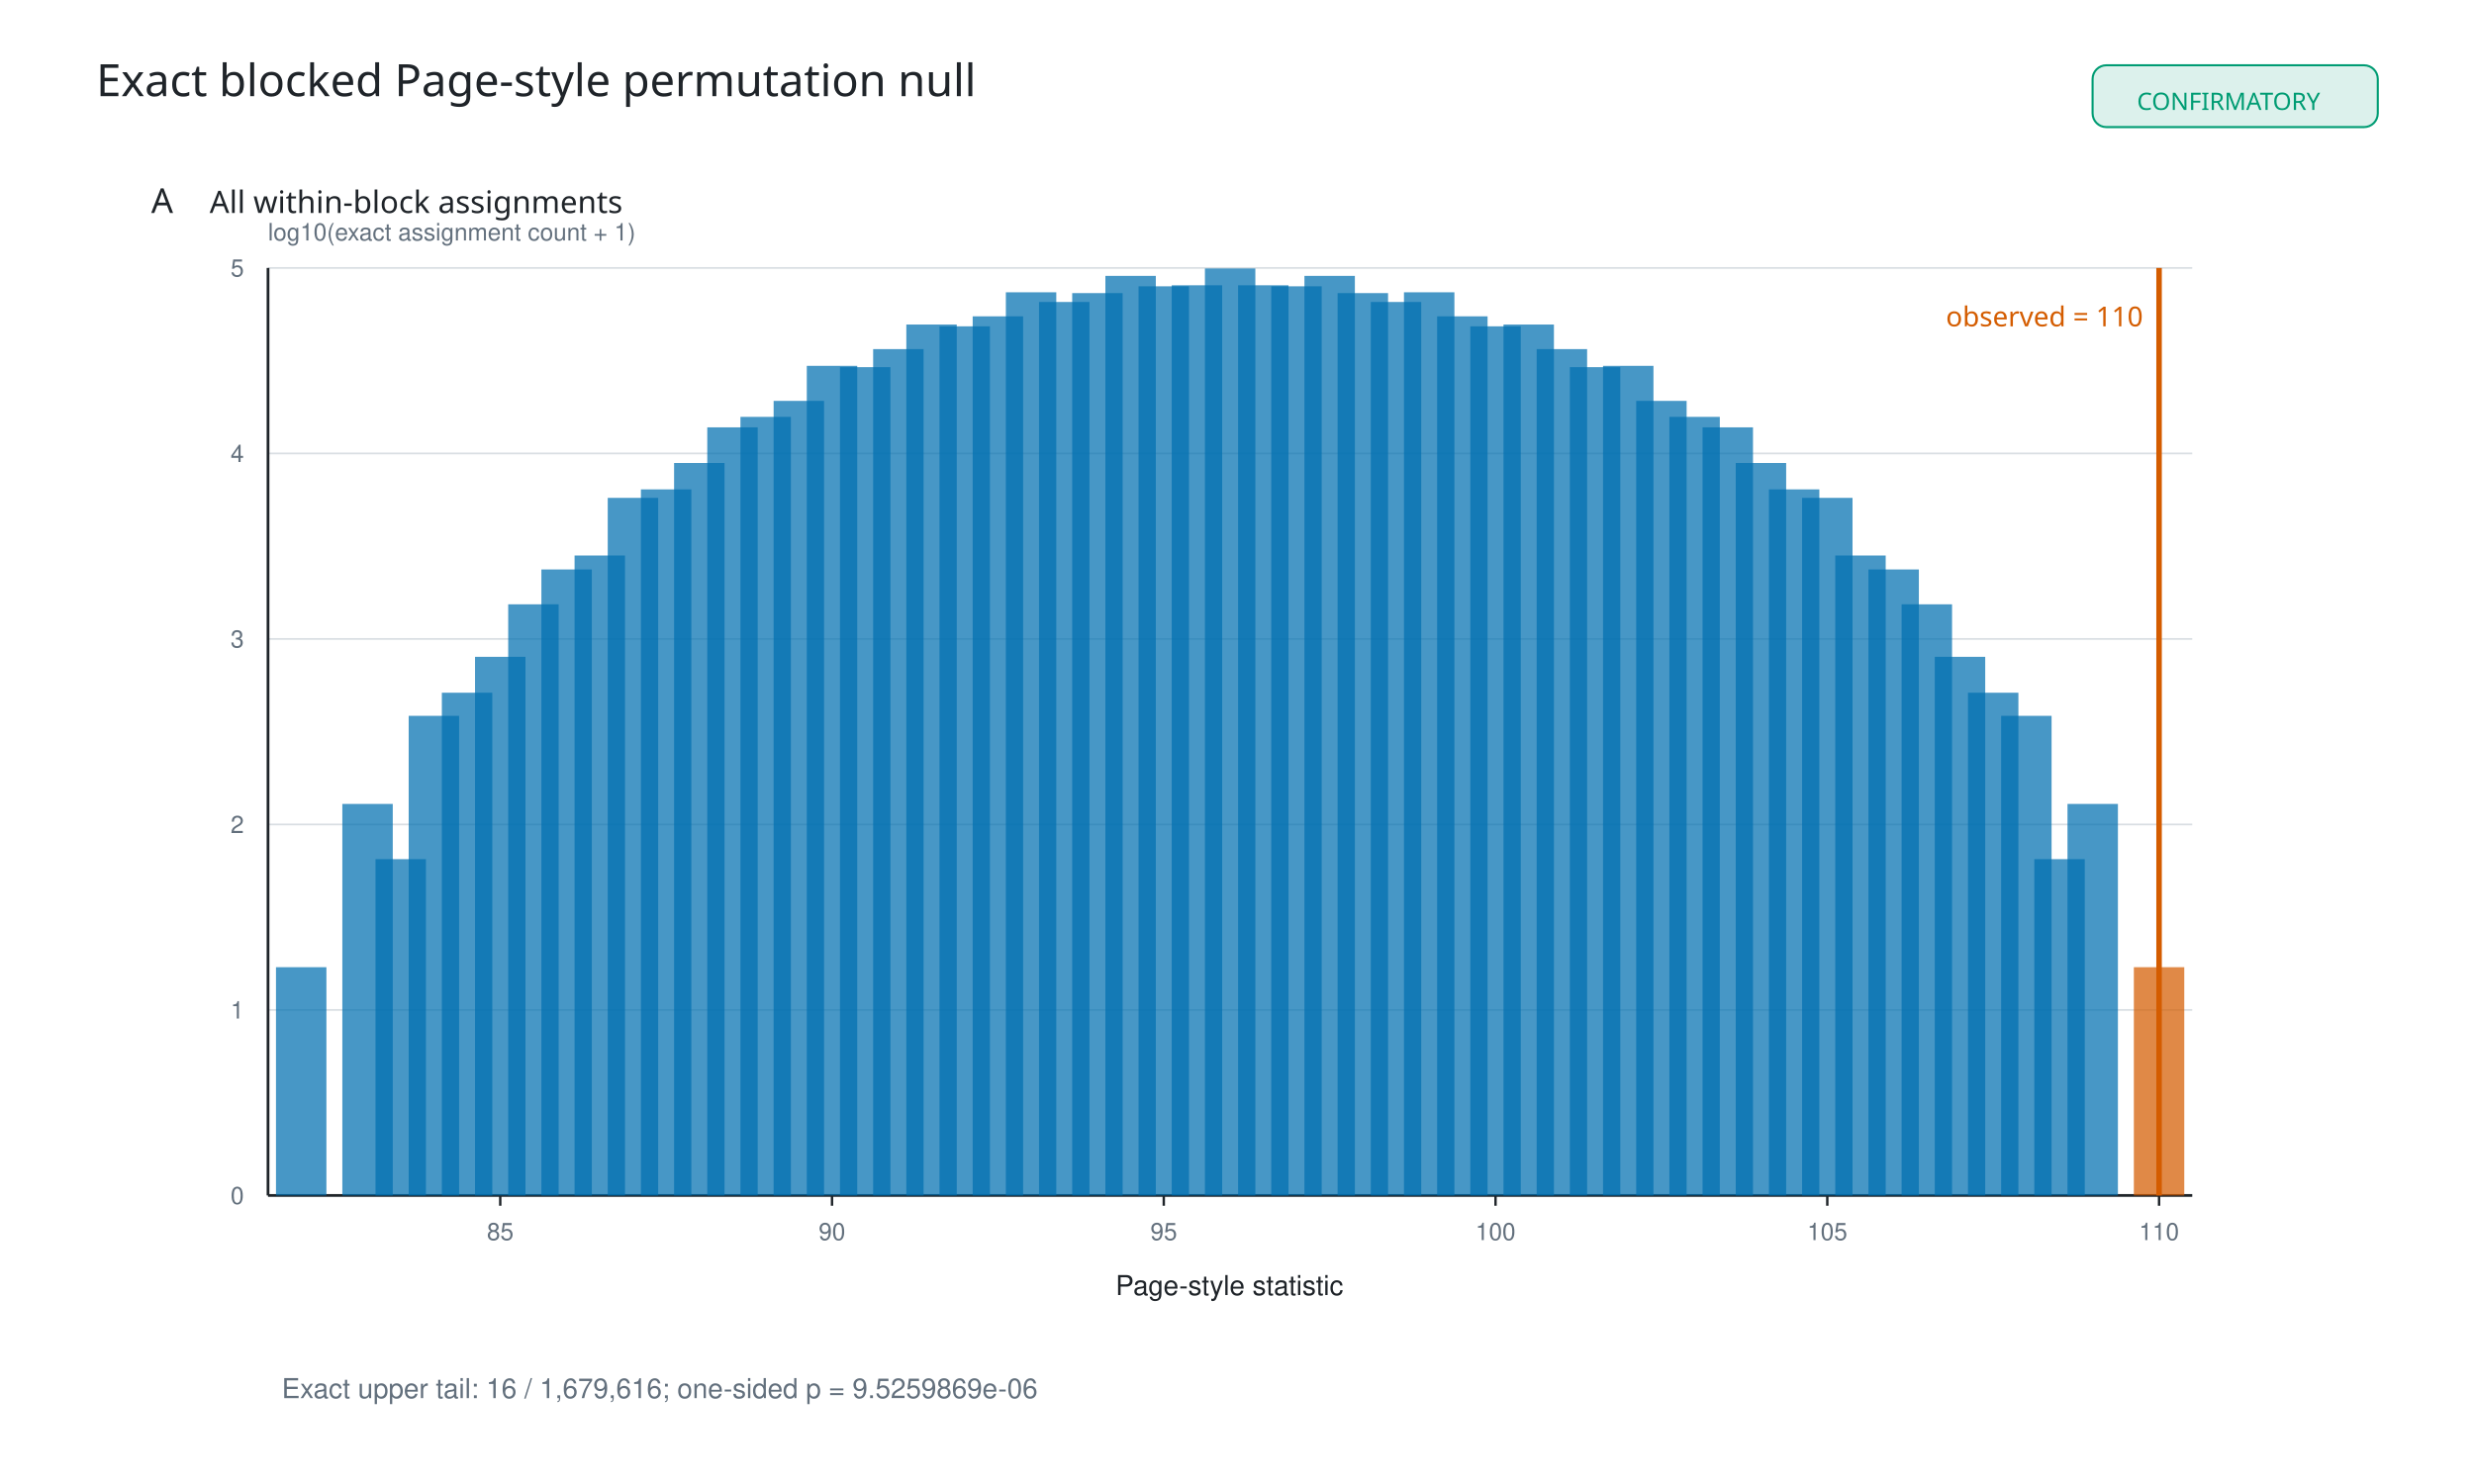
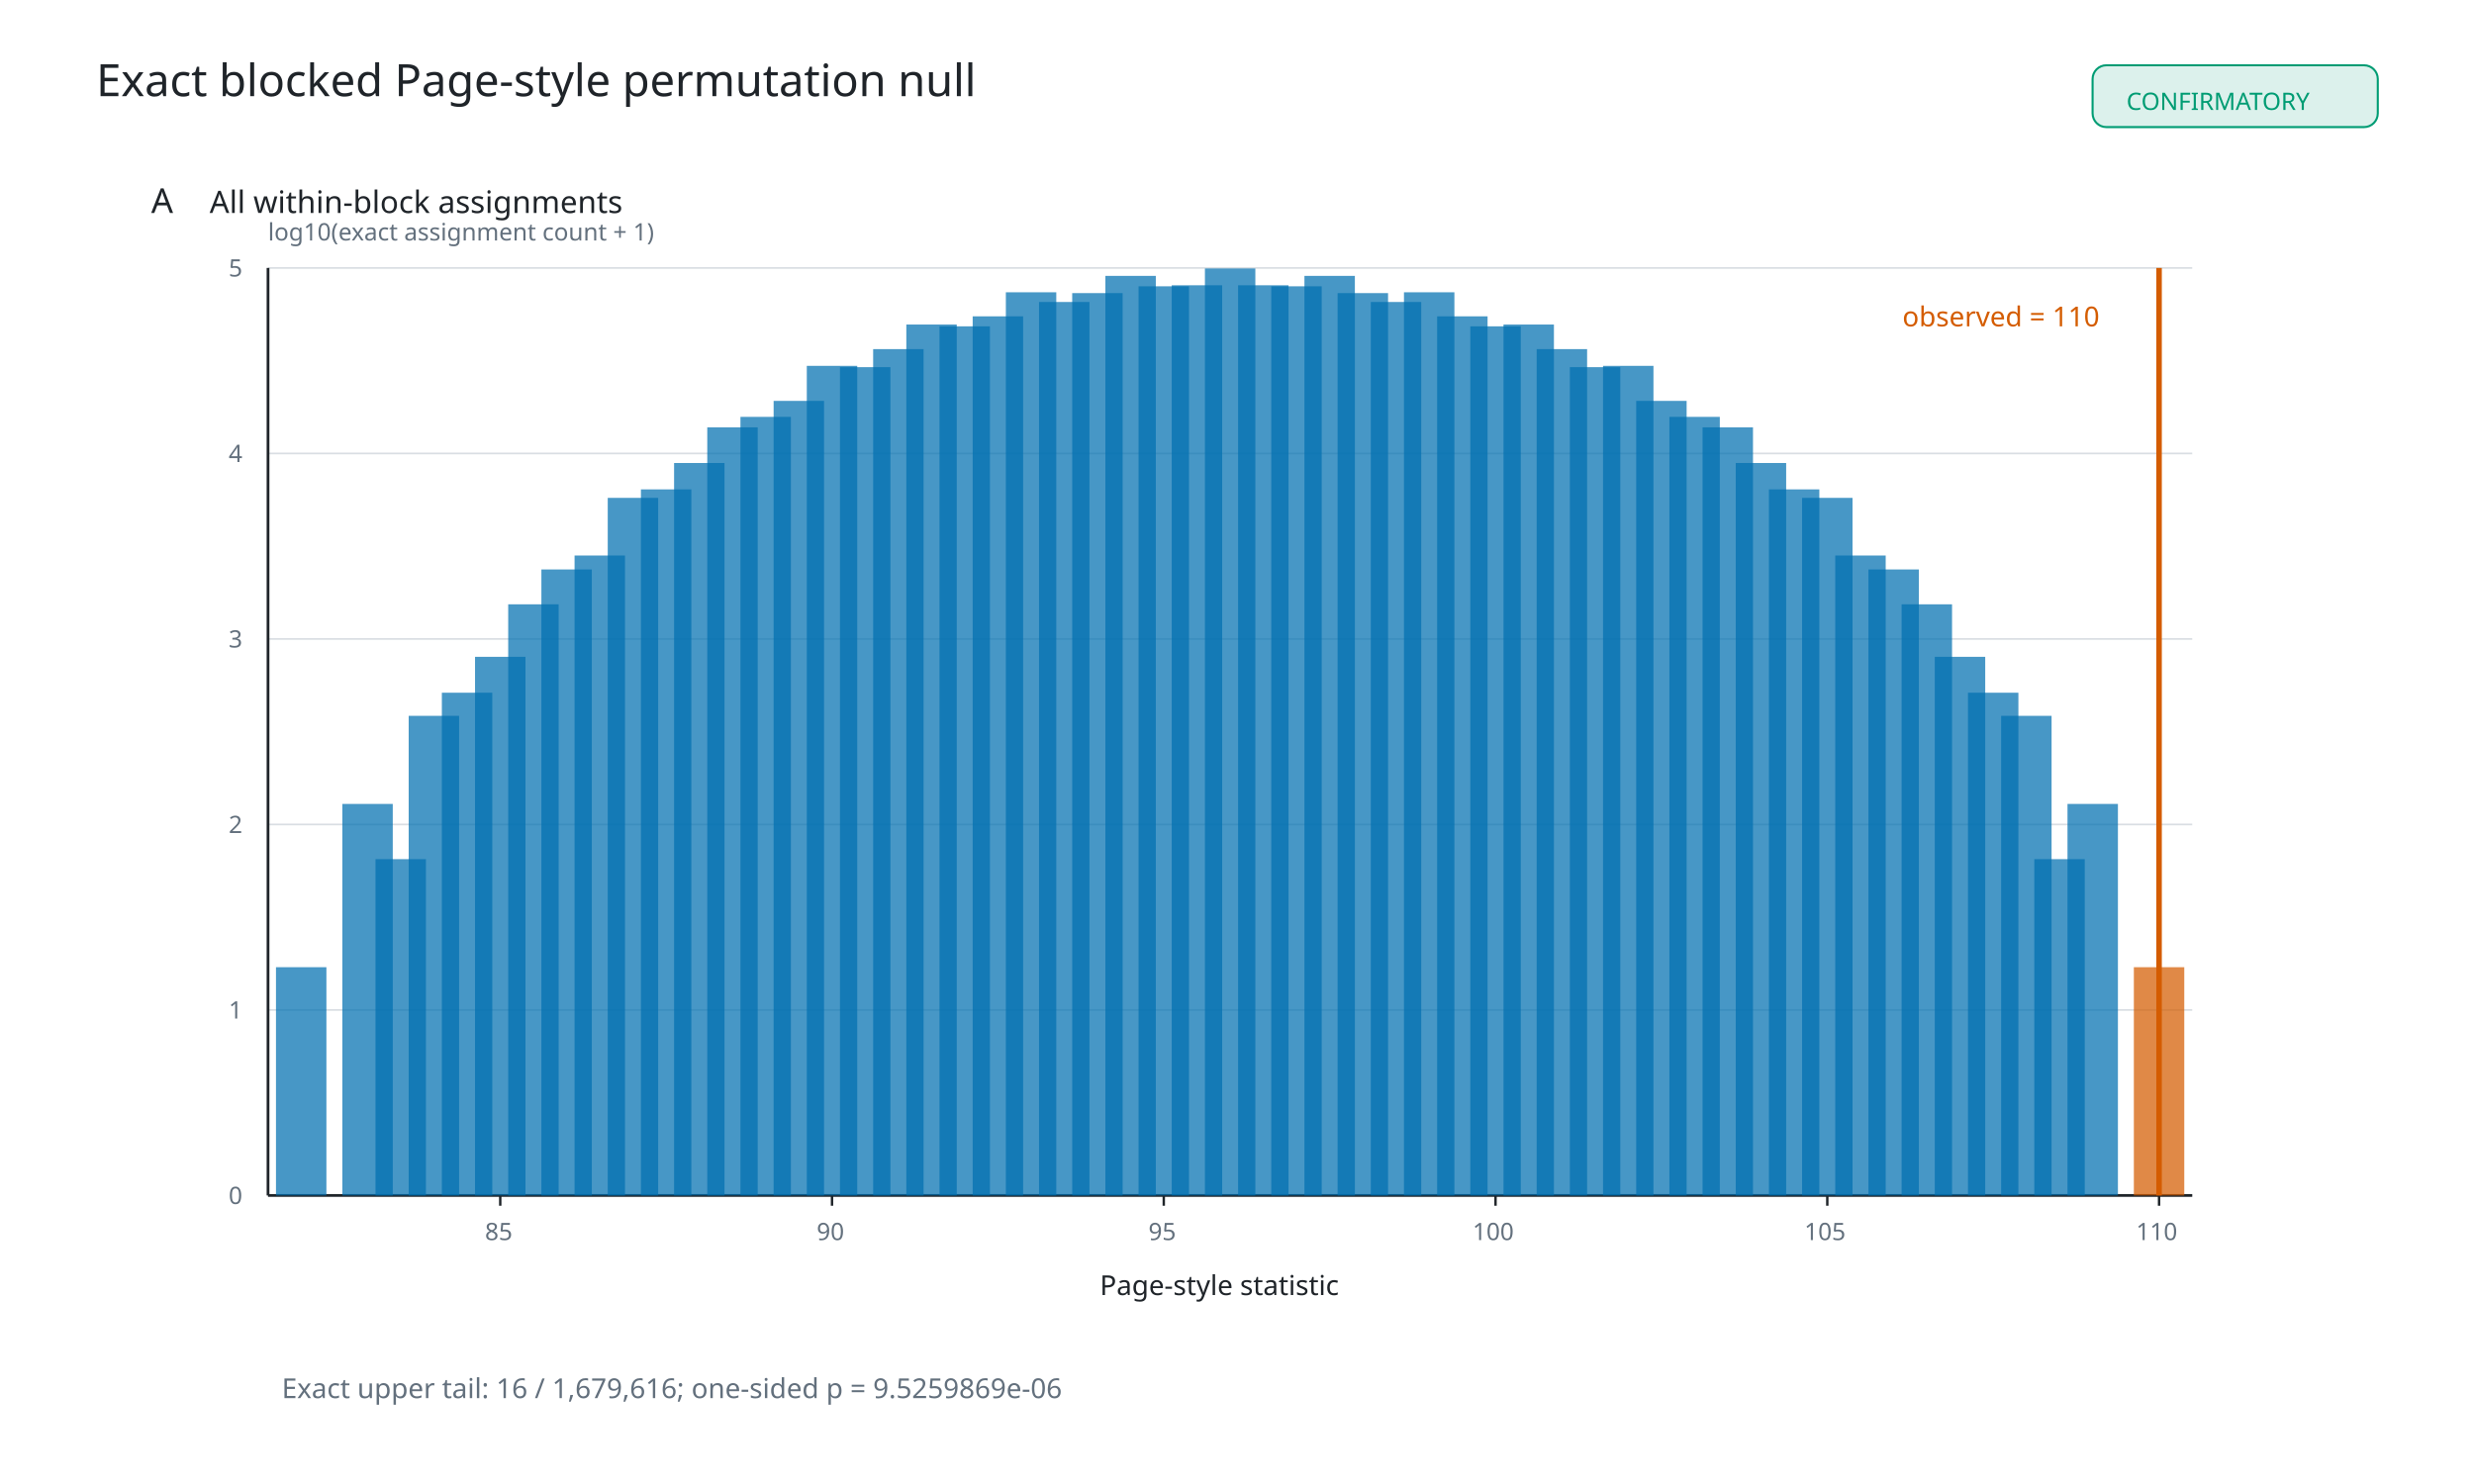
<svg xmlns="http://www.w3.org/2000/svg" width="720" height="432" preserveAspectRatio="xMinYMin meet" viewBox="0 0 720 432" version="1.0" fill-rule="evenodd">
  <clipPath id="clip">
    <rect x="0" y="0" width="720" height="432" />
  </clipPath>
  <g id="group" transform="scale(1,-1) translate(0,-432)" style="clip-path: url(#clip)">
    <g transform="">
-       <text x="28" y="404" style="font-family: Helvetica-Bold; font-size: 13px;fill: rgb(12%,14%,16%); stroke:none;" transform="translate(0,808) scale(1,-1)">Exact blocked Page-style permutation null</text>
+       <text x="28" y="404" style="font-family: KeplerVera-Bold; font-size: 13px;fill: rgb(12%,14%,16%); stroke:none;" transform="translate(0,808) scale(1,-1)">Exact blocked Page-style permutation null</text>
      <rect x="609" y="395" width="83" height="18" rx="4" ry="4" style="stroke: rgb(0%,61%,45%); stroke-linecap: butt; stroke-width: 0.6; fill: rgb(0%,61%,45%); fill-rule: evenodd; fill-opacity: 0.14;" />
-       <text x="621.919" y="400" style="font-family: Helvetica-Bold; font-size: 7px;fill: rgb(0%,61%,45%); stroke:none;" transform="translate(0,800) scale(1,-1)">CONFIRMATORY</text>
-       <text x="44" y="370" style="font-family: Helvetica-Bold; font-size: 10px;fill: rgb(12%,14%,16%); stroke:none;" transform="translate(0,740) scale(1,-1)">A</text>
-       <text x="61" y="370" style="font-family: Helvetica-Bold; font-size: 9px;fill: rgb(12%,14%,16%); stroke:none;" transform="translate(0,740) scale(1,-1)">All within-block assignments</text>
+       <text x="618.855" y="400" style="font-family: KeplerVera-Bold; font-size: 7px;fill: rgb(0%,61%,45%); stroke:none;" transform="translate(0,800) scale(1,-1)">CONFIRMATORY</text>
+       <text x="44" y="370" style="font-family: KeplerVera-Bold; font-size: 10px;fill: rgb(12%,14%,16%); stroke:none;" transform="translate(0,740) scale(1,-1)">A</text>
+       <text x="61" y="370" style="font-family: KeplerVera-Bold; font-size: 9px;fill: rgb(12%,14%,16%); stroke:none;" transform="translate(0,740) scale(1,-1)">All within-block assignments</text>
      <path d="M 78,84 L 638,84 Z" style="stroke: rgb(85%,87%,89%); stroke-linecap: butt; stroke-width: 0.5;" />
-       <text x="67.108" y="81.5" style="font-family: Helvetica; font-size: 7px;fill: rgb(39%,44%,49%); stroke:none;" transform="translate(0,163) scale(1,-1)">0</text>
+       <text x="66.546" y="81.5" style="font-family: KeplerVera; font-size: 7px;fill: rgb(39%,44%,49%); stroke:none;" transform="translate(0,163) scale(1,-1)">0</text>
      <path d="M 78,138 L 638,138 Z" style="stroke: rgb(85%,87%,89%); stroke-linecap: butt; stroke-width: 0.5;" />
-       <text x="67.108" y="135.5" style="font-family: Helvetica; font-size: 7px;fill: rgb(39%,44%,49%); stroke:none;" transform="translate(0,271) scale(1,-1)">1</text>
+       <text x="66.546" y="135.5" style="font-family: KeplerVera; font-size: 7px;fill: rgb(39%,44%,49%); stroke:none;" transform="translate(0,271) scale(1,-1)">1</text>
      <path d="M 78,192 L 638,192 Z" style="stroke: rgb(85%,87%,89%); stroke-linecap: butt; stroke-width: 0.5;" />
-       <text x="67.108" y="189.5" style="font-family: Helvetica; font-size: 7px;fill: rgb(39%,44%,49%); stroke:none;" transform="translate(0,379) scale(1,-1)">2</text>
+       <text x="66.546" y="189.5" style="font-family: KeplerVera; font-size: 7px;fill: rgb(39%,44%,49%); stroke:none;" transform="translate(0,379) scale(1,-1)">2</text>
      <path d="M 78,246 L 638,246 Z" style="stroke: rgb(85%,87%,89%); stroke-linecap: butt; stroke-width: 0.5;" />
-       <text x="67.108" y="243.5" style="font-family: Helvetica; font-size: 7px;fill: rgb(39%,44%,49%); stroke:none;" transform="translate(0,487) scale(1,-1)">3</text>
+       <text x="66.546" y="243.5" style="font-family: KeplerVera; font-size: 7px;fill: rgb(39%,44%,49%); stroke:none;" transform="translate(0,487) scale(1,-1)">3</text>
      <path d="M 78,300 L 638,300 Z" style="stroke: rgb(85%,87%,89%); stroke-linecap: butt; stroke-width: 0.5;" />
-       <text x="67.108" y="297.5" style="font-family: Helvetica; font-size: 7px;fill: rgb(39%,44%,49%); stroke:none;" transform="translate(0,595) scale(1,-1)">4</text>
+       <text x="66.546" y="297.5" style="font-family: KeplerVera; font-size: 7px;fill: rgb(39%,44%,49%); stroke:none;" transform="translate(0,595) scale(1,-1)">4</text>
      <path d="M 78,354 L 638,354 Z" style="stroke: rgb(85%,87%,89%); stroke-linecap: butt; stroke-width: 0.5;" />
-       <text x="67.108" y="351.5" style="font-family: Helvetica; font-size: 7px;fill: rgb(39%,44%,49%); stroke:none;" transform="translate(0,703) scale(1,-1)">5</text>
+       <text x="66.546" y="351.5" style="font-family: KeplerVera; font-size: 7px;fill: rgb(39%,44%,49%); stroke:none;" transform="translate(0,703) scale(1,-1)">5</text>
      <path d="M 145.586,84 L 145.586,81 Z" style="stroke: rgb(12%,14%,16%); stroke-linecap: butt; stroke-width: 0.7;" />
-       <text x="141.694" y="71" style="font-family: Helvetica; font-size: 7px;fill: rgb(39%,44%,49%); stroke:none;" transform="translate(0,142) scale(1,-1)">85</text>
+       <text x="141.133" y="71" style="font-family: KeplerVera; font-size: 7px;fill: rgb(39%,44%,49%); stroke:none;" transform="translate(0,142) scale(1,-1)">85</text>
      <path d="M 242.138,84 L 242.138,81 Z" style="stroke: rgb(12%,14%,16%); stroke-linecap: butt; stroke-width: 0.7;" />
-       <text x="238.246" y="71" style="font-family: Helvetica; font-size: 7px;fill: rgb(39%,44%,49%); stroke:none;" transform="translate(0,142) scale(1,-1)">90</text>
+       <text x="237.684" y="71" style="font-family: KeplerVera; font-size: 7px;fill: rgb(39%,44%,49%); stroke:none;" transform="translate(0,142) scale(1,-1)">90</text>
      <path d="M 338.69,84 L 338.69,81 Z" style="stroke: rgb(12%,14%,16%); stroke-linecap: butt; stroke-width: 0.7;" />
-       <text x="334.798" y="71" style="font-family: Helvetica; font-size: 7px;fill: rgb(39%,44%,49%); stroke:none;" transform="translate(0,142) scale(1,-1)">95</text>
+       <text x="334.236" y="71" style="font-family: KeplerVera; font-size: 7px;fill: rgb(39%,44%,49%); stroke:none;" transform="translate(0,142) scale(1,-1)">95</text>
      <path d="M 435.241,84 L 435.241,81 Z" style="stroke: rgb(12%,14%,16%); stroke-linecap: butt; stroke-width: 0.7;" />
-       <text x="429.403" y="71" style="font-family: Helvetica; font-size: 7px;fill: rgb(39%,44%,49%); stroke:none;" transform="translate(0,142) scale(1,-1)">100</text>
+       <text x="428.561" y="71" style="font-family: KeplerVera; font-size: 7px;fill: rgb(39%,44%,49%); stroke:none;" transform="translate(0,142) scale(1,-1)">100</text>
      <path d="M 531.793,84 L 531.793,81 Z" style="stroke: rgb(12%,14%,16%); stroke-linecap: butt; stroke-width: 0.7;" />
-       <text x="525.955" y="71" style="font-family: Helvetica; font-size: 7px;fill: rgb(39%,44%,49%); stroke:none;" transform="translate(0,142) scale(1,-1)">105</text>
+       <text x="525.113" y="71" style="font-family: KeplerVera; font-size: 7px;fill: rgb(39%,44%,49%); stroke:none;" transform="translate(0,142) scale(1,-1)">105</text>
      <path d="M 628.345,84 L 628.345,81 Z" style="stroke: rgb(12%,14%,16%); stroke-linecap: butt; stroke-width: 0.7;" />
-       <text x="622.507" y="71" style="font-family: Helvetica; font-size: 7px;fill: rgb(39%,44%,49%); stroke:none;" transform="translate(0,142) scale(1,-1)">110</text>
+       <text x="621.664" y="71" style="font-family: KeplerVera; font-size: 7px;fill: rgb(39%,44%,49%); stroke:none;" transform="translate(0,142) scale(1,-1)">110</text>
      <path d="M 78,84 L 638,84 Z" style="stroke: rgb(12%,14%,16%); stroke-linecap: butt; stroke-width: 0.8;" />
      <path d="M 78,84 L 78,354 Z" style="stroke: rgb(12%,14%,16%); stroke-linecap: butt; stroke-width: 0.8;" />
-       <text x="324.656" y="55" style="font-family: Helvetica; font-size: 8px;fill: rgb(12%,14%,16%); stroke:none;" transform="translate(0,110) scale(1,-1)">Page-style statistic</text>
-       <text x="78" y="362" style="font-family: Helvetica; font-size: 7px;fill: rgb(39%,44%,49%); stroke:none;" transform="translate(0,724) scale(1,-1)">log10(exact assignment count + 1)</text>
+       <text x="320.084" y="55" style="font-family: KeplerVera; font-size: 8px;fill: rgb(12%,14%,16%); stroke:none;" transform="translate(0,110) scale(1,-1)">Page-style statistic</text>
+       <text x="78" y="362" style="font-family: KeplerVera; font-size: 7px;fill: rgb(39%,44%,49%); stroke:none;" transform="translate(0,724) scale(1,-1)">log10(exact assignment count + 1)</text>
      <rect x="80.317" y="84.0" width="14.676" height="66.444" style="stroke: none; stroke-linecap: butt; stroke-width: 1; fill: rgb(0%,44%,69%); fill-rule: evenodd; fill-opacity: 0.72;" />
      <rect x="99.628" y="84.0" width="14.676" height="113.972" style="stroke: none; stroke-linecap: butt; stroke-width: 1; fill: rgb(0%,44%,69%); fill-rule: evenodd; fill-opacity: 0.72;" />
      <rect x="109.283" y="84.0" width="14.676" height="97.897" style="stroke: none; stroke-linecap: butt; stroke-width: 1; fill: rgb(0%,44%,69%); fill-rule: evenodd; fill-opacity: 0.72;" />
      <rect x="118.938" y="84.0" width="14.676" height="139.615" style="stroke: none; stroke-linecap: butt; stroke-width: 1; fill: rgb(0%,44%,69%); fill-rule: evenodd; fill-opacity: 0.72;" />
      <rect x="128.593" y="84.0" width="14.676" height="146.346" style="stroke: none; stroke-linecap: butt; stroke-width: 1; fill: rgb(0%,44%,69%); fill-rule: evenodd; fill-opacity: 0.72;" />
      <rect x="138.248" y="84.0" width="14.676" height="156.796" style="stroke: none; stroke-linecap: butt; stroke-width: 1; fill: rgb(0%,44%,69%); fill-rule: evenodd; fill-opacity: 0.72;" />
      <rect x="147.903" y="84.0" width="14.676" height="172.08" style="stroke: none; stroke-linecap: butt; stroke-width: 1; fill: rgb(0%,44%,69%); fill-rule: evenodd; fill-opacity: 0.72;" />
      <rect x="157.559" y="84.0" width="14.676" height="182.227" style="stroke: none; stroke-linecap: butt; stroke-width: 1; fill: rgb(0%,44%,69%); fill-rule: evenodd; fill-opacity: 0.72;" />
      <rect x="167.214" y="84.0" width="14.676" height="186.288" style="stroke: none; stroke-linecap: butt; stroke-width: 1; fill: rgb(0%,44%,69%); fill-rule: evenodd; fill-opacity: 0.72;" />
      <rect x="176.869" y="84.0" width="14.676" height="203.067" style="stroke: none; stroke-linecap: butt; stroke-width: 1; fill: rgb(0%,44%,69%); fill-rule: evenodd; fill-opacity: 0.72;" />
      <rect x="186.524" y="84.0" width="14.676" height="205.537" style="stroke: none; stroke-linecap: butt; stroke-width: 1; fill: rgb(0%,44%,69%); fill-rule: evenodd; fill-opacity: 0.72;" />
      <rect x="196.179" y="84.0" width="14.676" height="213.217" style="stroke: none; stroke-linecap: butt; stroke-width: 1; fill: rgb(0%,44%,69%); fill-rule: evenodd; fill-opacity: 0.72;" />
      <rect x="205.834" y="84.0" width="14.676" height="223.596" style="stroke: none; stroke-linecap: butt; stroke-width: 1; fill: rgb(0%,44%,69%); fill-rule: evenodd; fill-opacity: 0.72;" />
      <rect x="215.49" y="84.0" width="14.676" height="226.646" style="stroke: none; stroke-linecap: butt; stroke-width: 1; fill: rgb(0%,44%,69%); fill-rule: evenodd; fill-opacity: 0.72;" />
      <rect x="225.145" y="84.0" width="14.676" height="231.299" style="stroke: none; stroke-linecap: butt; stroke-width: 1; fill: rgb(0%,44%,69%); fill-rule: evenodd; fill-opacity: 0.72;" />
      <rect x="234.8" y="84.0" width="14.676" height="241.501" style="stroke: none; stroke-linecap: butt; stroke-width: 1; fill: rgb(0%,44%,69%); fill-rule: evenodd; fill-opacity: 0.72;" />
      <rect x="244.455" y="84.0" width="14.676" height="241.119" style="stroke: none; stroke-linecap: butt; stroke-width: 1; fill: rgb(0%,44%,69%); fill-rule: evenodd; fill-opacity: 0.72;" />
      <rect x="254.11" y="84.0" width="14.676" height="246.372" style="stroke: none; stroke-linecap: butt; stroke-width: 1; fill: rgb(0%,44%,69%); fill-rule: evenodd; fill-opacity: 0.72;" />
      <rect x="263.766" y="84.0" width="14.676" height="253.526" style="stroke: none; stroke-linecap: butt; stroke-width: 1; fill: rgb(0%,44%,69%); fill-rule: evenodd; fill-opacity: 0.72;" />
      <rect x="273.421" y="84.0" width="14.676" height="253.005" style="stroke: none; stroke-linecap: butt; stroke-width: 1; fill: rgb(0%,44%,69%); fill-rule: evenodd; fill-opacity: 0.72;" />
      <rect x="283.076" y="84.0" width="14.676" height="255.915" style="stroke: none; stroke-linecap: butt; stroke-width: 1; fill: rgb(0%,44%,69%); fill-rule: evenodd; fill-opacity: 0.72;" />
      <rect x="292.731" y="84.0" width="14.676" height="262.913" style="stroke: none; stroke-linecap: butt; stroke-width: 1; fill: rgb(0%,44%,69%); fill-rule: evenodd; fill-opacity: 0.72;" />
      <rect x="302.386" y="84.0" width="14.676" height="260.09" style="stroke: none; stroke-linecap: butt; stroke-width: 1; fill: rgb(0%,44%,69%); fill-rule: evenodd; fill-opacity: 0.72;" />
      <rect x="312.041" y="84.0" width="14.676" height="262.674" style="stroke: none; stroke-linecap: butt; stroke-width: 1; fill: rgb(0%,44%,69%); fill-rule: evenodd; fill-opacity: 0.72;" />
      <rect x="321.697" y="84.0" width="14.676" height="267.691" style="stroke: none; stroke-linecap: butt; stroke-width: 1; fill: rgb(0%,44%,69%); fill-rule: evenodd; fill-opacity: 0.72;" />
      <rect x="331.352" y="84.0" width="14.676" height="264.654" style="stroke: none; stroke-linecap: butt; stroke-width: 1; fill: rgb(0%,44%,69%); fill-rule: evenodd; fill-opacity: 0.72;" />
      <rect x="341.007" y="84.0" width="14.676" height="264.954" style="stroke: none; stroke-linecap: butt; stroke-width: 1; fill: rgb(0%,44%,69%); fill-rule: evenodd; fill-opacity: 0.72;" />
      <rect x="350.662" y="84.0" width="14.676" height="269.85" style="stroke: none; stroke-linecap: butt; stroke-width: 1; fill: rgb(0%,44%,69%); fill-rule: evenodd; fill-opacity: 0.72;" />
      <rect x="360.317" y="84.0" width="14.676" height="264.954" style="stroke: none; stroke-linecap: butt; stroke-width: 1; fill: rgb(0%,44%,69%); fill-rule: evenodd; fill-opacity: 0.72;" />
      <rect x="369.972" y="84.0" width="14.676" height="264.654" style="stroke: none; stroke-linecap: butt; stroke-width: 1; fill: rgb(0%,44%,69%); fill-rule: evenodd; fill-opacity: 0.72;" />
      <rect x="379.628" y="84.0" width="14.676" height="267.691" style="stroke: none; stroke-linecap: butt; stroke-width: 1; fill: rgb(0%,44%,69%); fill-rule: evenodd; fill-opacity: 0.72;" />
      <rect x="389.283" y="84.0" width="14.676" height="262.674" style="stroke: none; stroke-linecap: butt; stroke-width: 1; fill: rgb(0%,44%,69%); fill-rule: evenodd; fill-opacity: 0.72;" />
      <rect x="398.938" y="84.0" width="14.676" height="260.09" style="stroke: none; stroke-linecap: butt; stroke-width: 1; fill: rgb(0%,44%,69%); fill-rule: evenodd; fill-opacity: 0.72;" />
      <rect x="408.593" y="84.0" width="14.676" height="262.913" style="stroke: none; stroke-linecap: butt; stroke-width: 1; fill: rgb(0%,44%,69%); fill-rule: evenodd; fill-opacity: 0.72;" />
      <rect x="418.248" y="84.0" width="14.676" height="255.915" style="stroke: none; stroke-linecap: butt; stroke-width: 1; fill: rgb(0%,44%,69%); fill-rule: evenodd; fill-opacity: 0.72;" />
      <rect x="427.903" y="84.0" width="14.676" height="253.005" style="stroke: none; stroke-linecap: butt; stroke-width: 1; fill: rgb(0%,44%,69%); fill-rule: evenodd; fill-opacity: 0.72;" />
      <rect x="437.559" y="84.0" width="14.676" height="253.526" style="stroke: none; stroke-linecap: butt; stroke-width: 1; fill: rgb(0%,44%,69%); fill-rule: evenodd; fill-opacity: 0.72;" />
      <rect x="447.214" y="84.0" width="14.676" height="246.372" style="stroke: none; stroke-linecap: butt; stroke-width: 1; fill: rgb(0%,44%,69%); fill-rule: evenodd; fill-opacity: 0.72;" />
      <rect x="456.869" y="84.0" width="14.676" height="241.119" style="stroke: none; stroke-linecap: butt; stroke-width: 1; fill: rgb(0%,44%,69%); fill-rule: evenodd; fill-opacity: 0.72;" />
      <rect x="466.524" y="84.0" width="14.676" height="241.501" style="stroke: none; stroke-linecap: butt; stroke-width: 1; fill: rgb(0%,44%,69%); fill-rule: evenodd; fill-opacity: 0.72;" />
      <rect x="476.179" y="84.0" width="14.676" height="231.299" style="stroke: none; stroke-linecap: butt; stroke-width: 1; fill: rgb(0%,44%,69%); fill-rule: evenodd; fill-opacity: 0.72;" />
      <rect x="485.834" y="84.0" width="14.676" height="226.646" style="stroke: none; stroke-linecap: butt; stroke-width: 1; fill: rgb(0%,44%,69%); fill-rule: evenodd; fill-opacity: 0.72;" />
      <rect x="495.49" y="84.0" width="14.676" height="223.596" style="stroke: none; stroke-linecap: butt; stroke-width: 1; fill: rgb(0%,44%,69%); fill-rule: evenodd; fill-opacity: 0.72;" />
      <rect x="505.145" y="84.0" width="14.676" height="213.217" style="stroke: none; stroke-linecap: butt; stroke-width: 1; fill: rgb(0%,44%,69%); fill-rule: evenodd; fill-opacity: 0.72;" />
      <rect x="514.8" y="84.0" width="14.676" height="205.537" style="stroke: none; stroke-linecap: butt; stroke-width: 1; fill: rgb(0%,44%,69%); fill-rule: evenodd; fill-opacity: 0.72;" />
      <rect x="524.455" y="84.0" width="14.676" height="203.067" style="stroke: none; stroke-linecap: butt; stroke-width: 1; fill: rgb(0%,44%,69%); fill-rule: evenodd; fill-opacity: 0.72;" />
      <rect x="534.11" y="84.0" width="14.676" height="186.288" style="stroke: none; stroke-linecap: butt; stroke-width: 1; fill: rgb(0%,44%,69%); fill-rule: evenodd; fill-opacity: 0.72;" />
      <rect x="543.766" y="84.0" width="14.676" height="182.227" style="stroke: none; stroke-linecap: butt; stroke-width: 1; fill: rgb(0%,44%,69%); fill-rule: evenodd; fill-opacity: 0.72;" />
      <rect x="553.421" y="84.0" width="14.676" height="172.08" style="stroke: none; stroke-linecap: butt; stroke-width: 1; fill: rgb(0%,44%,69%); fill-rule: evenodd; fill-opacity: 0.72;" />
      <rect x="563.076" y="84.0" width="14.676" height="156.796" style="stroke: none; stroke-linecap: butt; stroke-width: 1; fill: rgb(0%,44%,69%); fill-rule: evenodd; fill-opacity: 0.72;" />
      <rect x="572.731" y="84.0" width="14.676" height="146.346" style="stroke: none; stroke-linecap: butt; stroke-width: 1; fill: rgb(0%,44%,69%); fill-rule: evenodd; fill-opacity: 0.72;" />
      <rect x="582.386" y="84.0" width="14.676" height="139.615" style="stroke: none; stroke-linecap: butt; stroke-width: 1; fill: rgb(0%,44%,69%); fill-rule: evenodd; fill-opacity: 0.72;" />
      <rect x="592.041" y="84.0" width="14.676" height="97.897" style="stroke: none; stroke-linecap: butt; stroke-width: 1; fill: rgb(0%,44%,69%); fill-rule: evenodd; fill-opacity: 0.72;" />
      <rect x="601.697" y="84.0" width="14.676" height="113.972" style="stroke: none; stroke-linecap: butt; stroke-width: 1; fill: rgb(0%,44%,69%); fill-rule: evenodd; fill-opacity: 0.72;" />
      <rect x="621.007" y="84.0" width="14.676" height="66.444" style="stroke: none; stroke-linecap: butt; stroke-width: 1; fill: rgb(83%,36%,0%); fill-rule: evenodd; fill-opacity: 0.72;" />
      <path d="M 628.345,84 L 628.345,354 Z" style="stroke: rgb(83%,36%,0%); stroke-linecap: butt; stroke-width: 1.6;" />
-       <text x="566.313" y="337" style="font-family: Helvetica-Bold; font-size: 8px;fill: rgb(83%,36%,0%); stroke:none;" transform="translate(0,674) scale(1,-1)">observed = 110</text>
-       <text x="82" y="25" style="font-family: Helvetica; font-size: 8px;fill: rgb(39%,44%,49%); stroke:none;" transform="translate(0,50) scale(1,-1)">Exact upper tail: 16 / 1,679,616; one-sided p = 9.5259869e-06</text>
+       <text x="553.65" y="337" style="font-family: KeplerVera-Bold; font-size: 8px;fill: rgb(83%,36%,0%); stroke:none;" transform="translate(0,674) scale(1,-1)">observed = 110</text>
+       <text x="82" y="25" style="font-family: KeplerVera; font-size: 8px;fill: rgb(39%,44%,49%); stroke:none;" transform="translate(0,50) scale(1,-1)">Exact upper tail: 16 / 1,679,616; one-sided p = 9.5259869e-06</text>
    </g>
  </g>
</svg>
